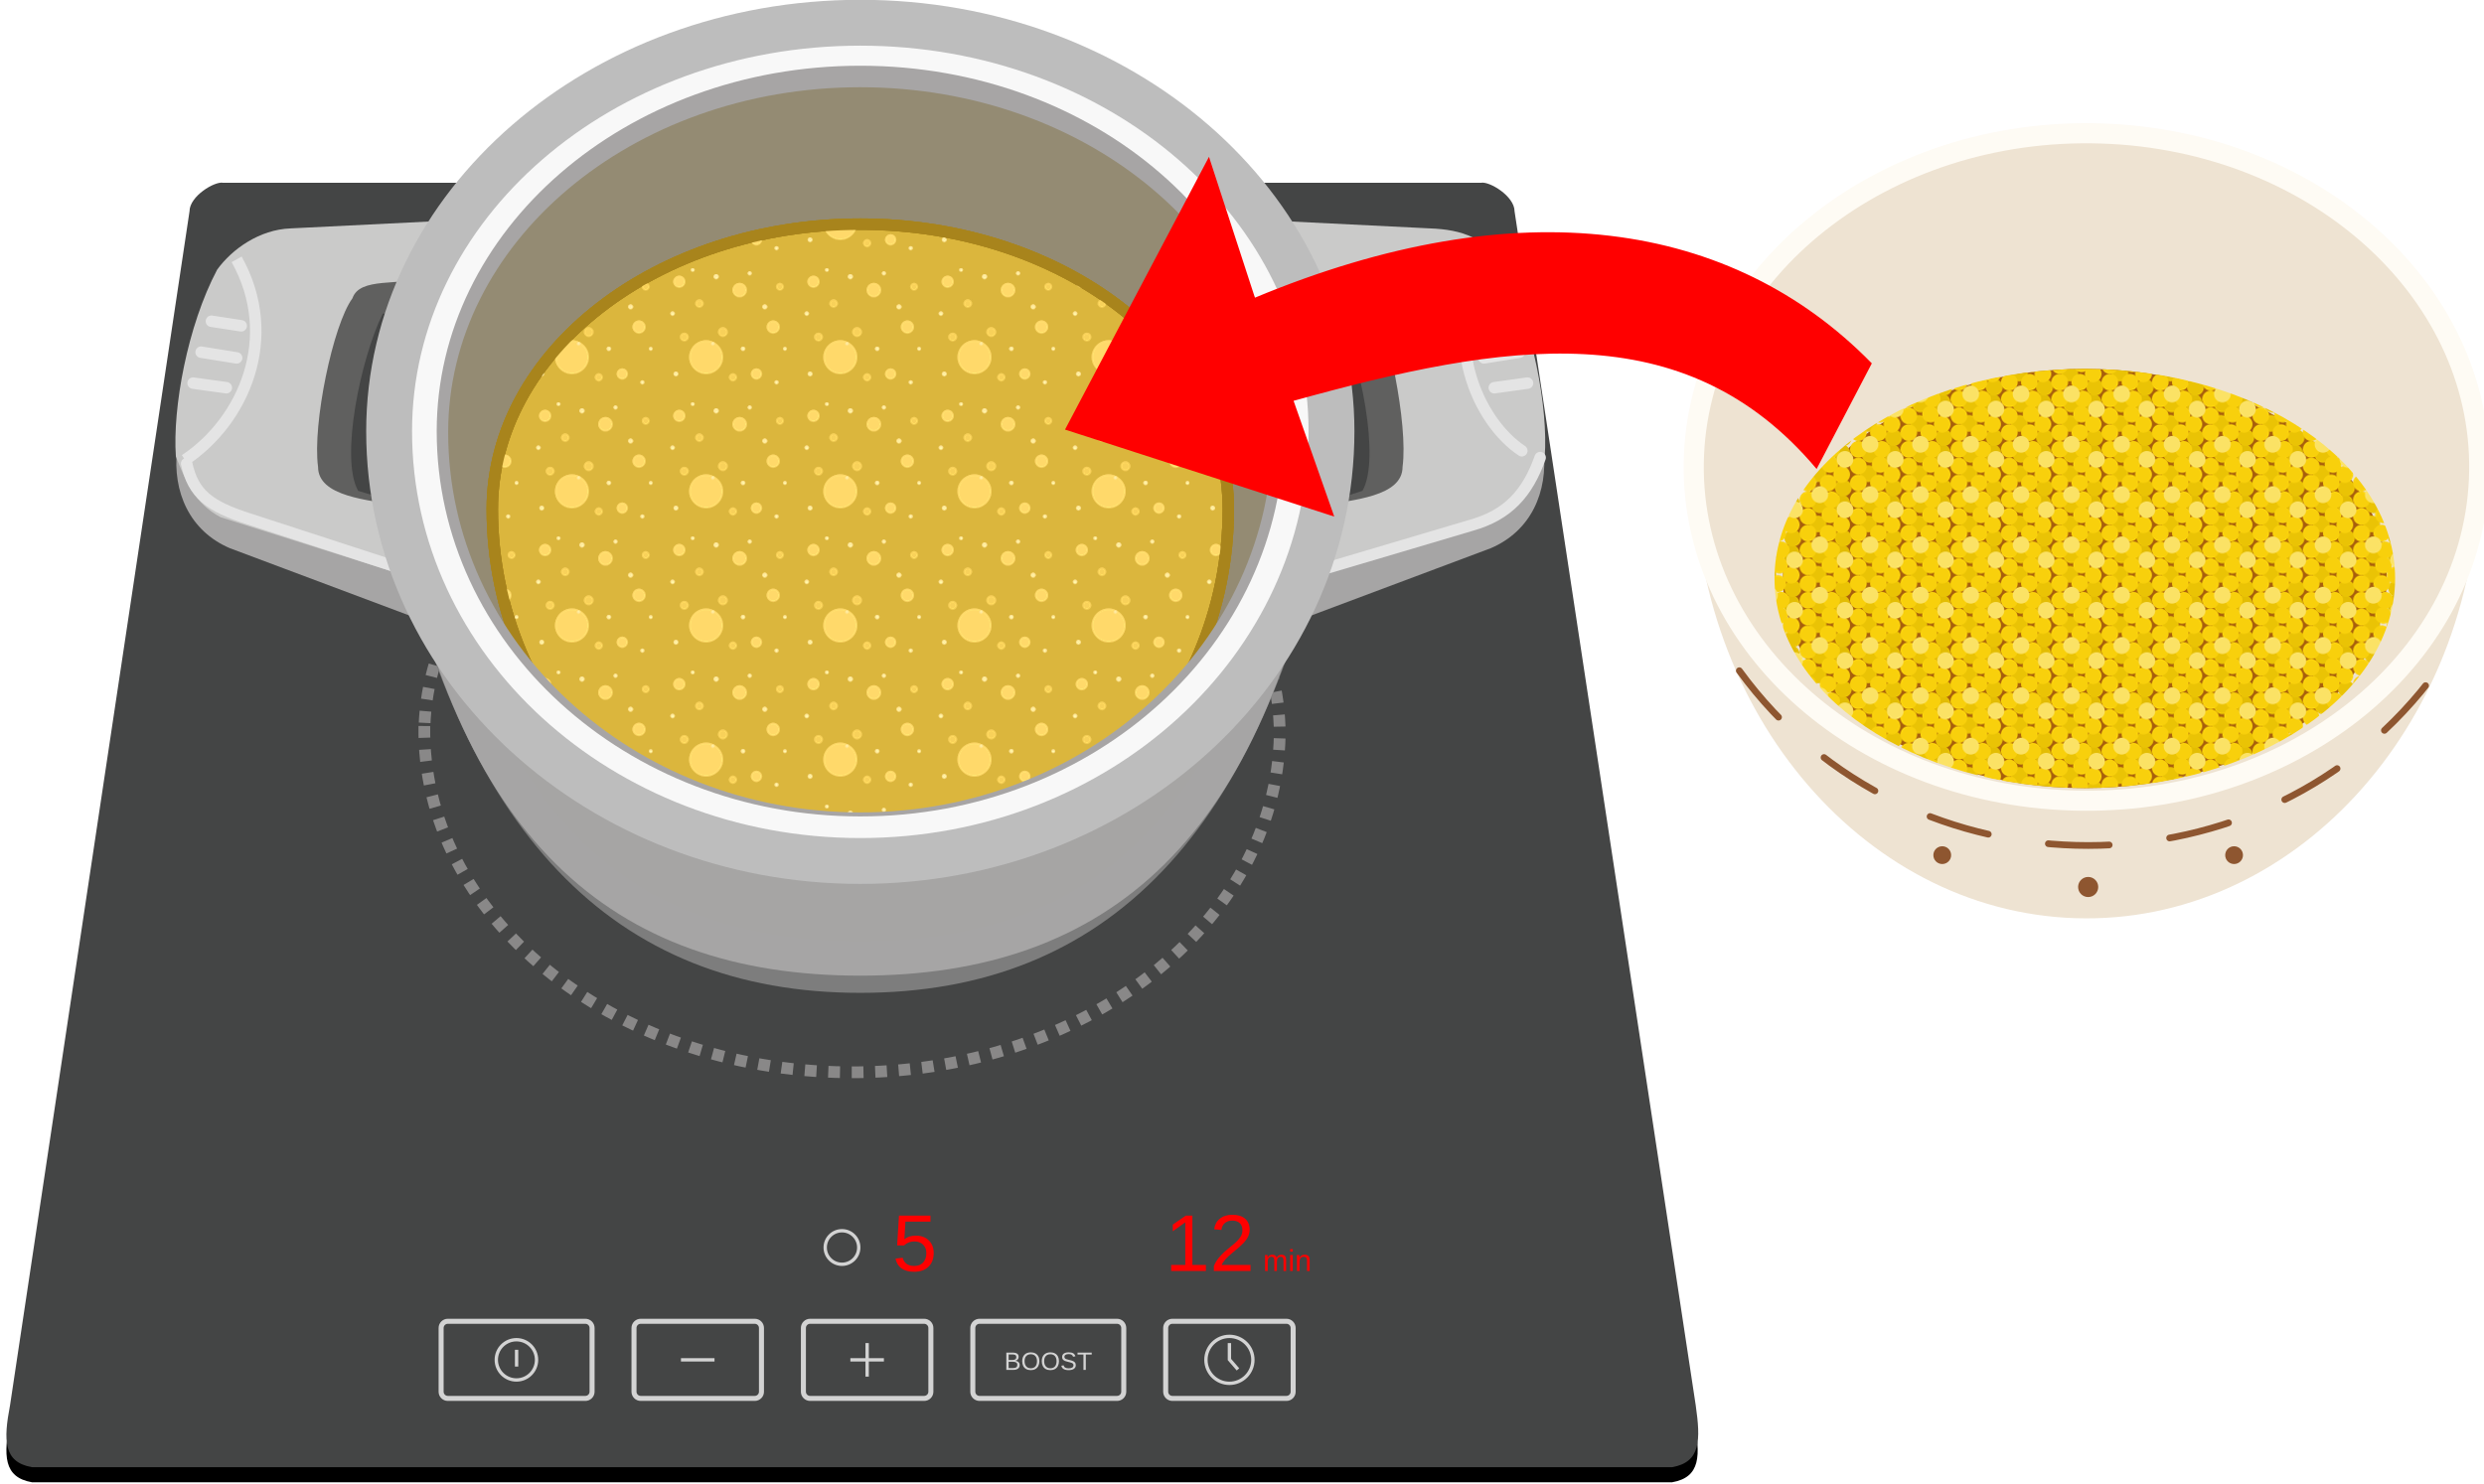
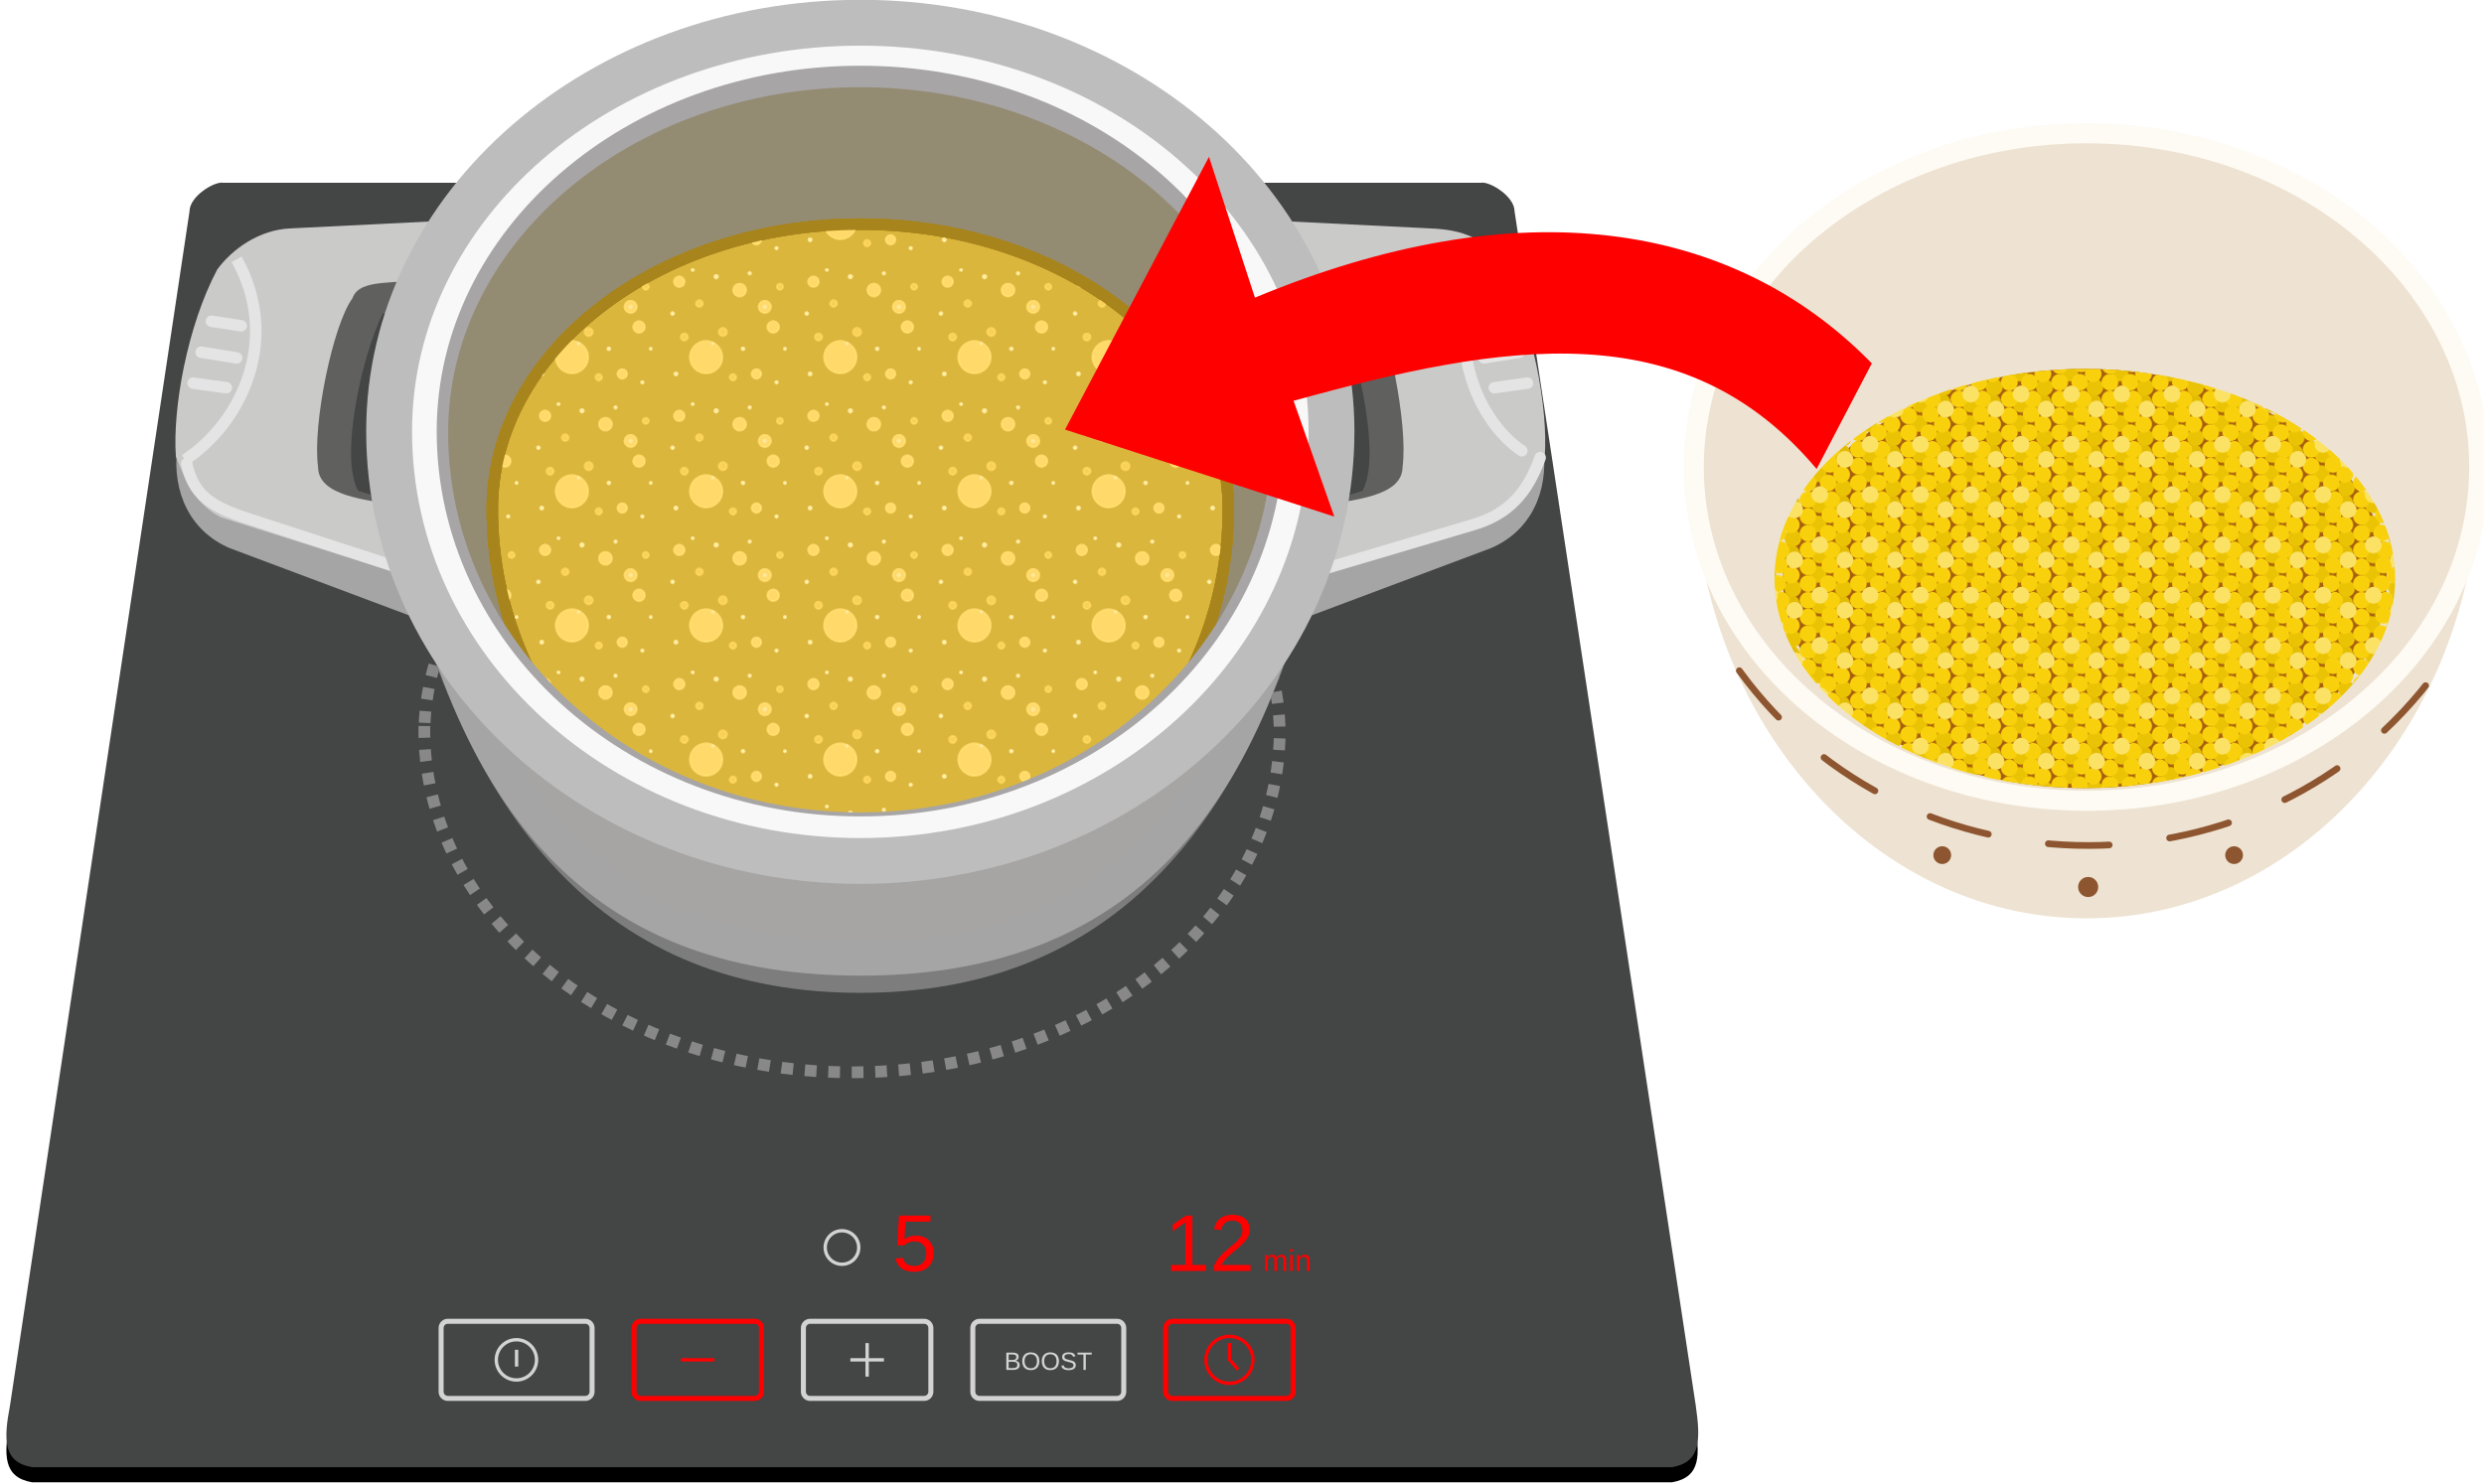
<svg xmlns="http://www.w3.org/2000/svg" viewBox="7 7 1481 885">
  <defs>
    <pattern id="seeds" width="30" height="30" patternUnits="userSpaceOnUse">
      <circle cx="12" cy="8" r="5" fill="#eac305ff" />
      <circle cx="25" cy="7" r="5" fill="#e3bd03ff" />
      <circle cx="11" cy="19.5" r="5" fill="#eac305ff" />
      <circle cx="26" cy="28" r="5" fill="#eac305ff" />
      <circle cx="-4" cy="28" r="5" fill="#eac305ff" />
      <circle cx="26" cy="-2" r="5" fill="#eac305ff" />
      <circle cx="-4" cy="-2" r="5" fill="#eac305ff" />
      <circle cx="5" cy="5" r="5" fill="#f8d00cff" />
      <circle cx="19" cy="5" r="5" fill="#f8d00cff" />
      <circle cx="18" cy="14" r="5" fill="#f8d00cff" />
      <circle cx="5" cy="15" r="5" fill="#f8d00cff" />
      <circle cx="5" cy="25" r="5" fill="#f8d00cff" />
      <circle cx="17" cy="25" r="5" fill="#f8d00cff" />
      <circle cx="25" cy="20" r="5" fill="#f8d00cff" />
      <circle cx="12" cy="2" r="5" fill="#fbe265ff" />
      <circle cx="12" cy="32" r="5" fill="#fbe265ff" />
      <circle cx="27" cy="11" r="5" fill="#fbe265ff" />
      <circle cx="-3" cy="11" r="5" fill="#fbe265ff" />
    </pattern>
    <pattern id="bubbles" x="0" y="0" width="80" height="80" patternUnits="userSpaceOnUse">
      <circle cx="28" cy="60" r="10" fill="#FFD96A">
        <animate attributeName="cy" values="60;52;60" dur="1.4s" repeatCount="indefinite" />
        <animate attributeName="r" values="2;8;2" dur="2s" repeatCount="indefinite" />
      </circle>
-       <circle cx="63" cy="30" r="1.3" fill="#FFD96A">
+       <circle cx="63" cy="30" r="4" fill="#FFD96A">
        <animate attributeName="cy" values="60;52;60" dur="1.4s" repeatCount="indefinite" />
-         <animate attributeName="r" values="4;5;4" dur="0.5s" repeatCount="indefinite" />
+         <animate attributeName="r" values="4;6;4" dur="0.5s" repeatCount="indefinite" />
      </circle>
      <circle cx="12" cy="15" r="3.5" fill="#FFD96A" />
      <circle cx="48" cy="20" r="4.2" fill="#FFD96A" />
      <circle cx="68" cy="42" r="3.8" fill="#FFD96A" />
      <circle cx="28" cy="60" r="4.5" fill="#FFD96A" />
      <circle cx="58" cy="70" r="3.2" fill="#FFD96A" />
      <circle cx="24" cy="28" r="2.4" fill="#F8D15A" />
      <circle cx="38" cy="45" r="2.8" fill="#F8D15A" />
      <circle cx="72" cy="18" r="2.2" fill="#F8D15A" />
      <circle cx="15" cy="48" r="2.5" fill="#F8D15A" />
      <circle cx="44" cy="72" r="2.3" fill="#F8D15A" />
      <circle cx="8" cy="34" r="1.2" fill="#FFE79B" />
      <circle cx="20" cy="8" r="1.0" fill="#FFE79B" />
      <circle cx="34" cy="12" r="1.4" fill="#FFE79B" />
      <circle cx="54" cy="10" r="1.1" fill="#FFE79B" />
      <circle cx="63" cy="30" r="1.3" fill="#FFE79B" />
      <circle cx="75" cy="55" r="1.0" fill="#FFE79B" />
      <circle cx="50" cy="55" r="1.2" fill="#FFE79B" />
      <circle cx="32" cy="52" r="1.0" fill="#FFE79B" />
      <circle cx="10" cy="70" r="1.3" fill="#FFE79B" />
      <circle cx="70" cy="75" r="1.1" fill="#FFE79B" />
    </pattern>
  </defs>
  <g name="vitro">
    <path name="ceramic_hob_border" d="M13 854L1017 854C1021 875 1021 888 1004 891L26 891C9 888 9 875 13 854" fill="#000000ff" stroke="#484848ff" stroke-width="0" stroke-linecap="butt" stroke-linejoin="miter" stroke-dasharray="" />
    <path name="ceramic_hob_foreground" d="M13 845L120 133C120 124 135 115 140 116L890 116C895 115 910 124 910 133L1018 845C1021 866 1021 879 1004 882L26 882C9 879 9 866 13 845" fill="#444545ff" stroke="#484848ff" stroke-width="0" stroke-linecap="butt" stroke-linejoin="miter" stroke-dasharray="" />
    <path name="center" d="M260 440A5 4 0 0 0 770 445 4 3 0 0 0 260 445.1" fill="#00000000" stroke="#898888ff" stroke-width="7" stroke-linecap="butt" stroke-linejoin="miter" stroke-dasharray="7" />
    <g name="buttons">
      <rect name="button_power_1" x="270" y="795" width="90" height="46" rx="4" ry="4" fill="#00000000" stroke="#d3d3d3ff" stroke-width="3" stroke-linecap="butt" stroke-linejoin="miter" stroke-dasharray="" />
      <circle name="button_power_2" cx="314.9" cy="818" r="12" fill="#00000000" stroke="#d3d3d3ff" stroke-width="2" stroke-linecap="butt" stroke-dasharray="" />
      <line name="button_power_3" x1="315" y1="812" x2="315" y2="822" stroke="#d3d3d3ff" stroke-width="2" stroke-linecap="butt" stroke-dasharray="" />
-       <rect name="button_minus_1" x="385" y="795" width="76" height="46" rx="4" ry="4" fill="#00000000" stroke="#d3d3d3ff" stroke-width="3" stroke-linecap="butt" stroke-linejoin="miter" stroke-dasharray="" />
-       <line name="button_minus_2" x1="413" y1="818" x2="433" y2="818" stroke="#d3d3d3ff" stroke-width="2" stroke-linecap="butt" stroke-dasharray="" />
+       <rect name="button_minus_1" x="385" y="795" width="76" height="46" rx="4" ry="4" fill="#00000000" stroke="#ff0000ff" stroke-width="3" stroke-linecap="butt" stroke-linejoin="miter" stroke-dasharray="" />
+       <line name="button_minus_2" x1="413" y1="818" x2="433" y2="818" stroke="#ff0000ff" stroke-width="2" stroke-linecap="butt" stroke-dasharray="" />
      <rect name="button_plus_1" x="486" y="795" width="76" height="46" rx="4" ry="4" fill="#00000000" stroke="#d3d3d3ff" stroke-width="3" stroke-linecap="butt" stroke-linejoin="miter" stroke-dasharray="" />
      <line name="button_plus_horizontal" x1="514" y1="818" x2="534" y2="818" stroke="#d3d3d3ff" stroke-width="2" stroke-linecap="butt" stroke-dasharray="" />
      <line name="button_plus_vertical" x1="524" y1="808" x2="524" y2="828" stroke="#d3d3d3ff" stroke-width="2" stroke-linecap="butt" stroke-dasharray="" />
      <rect name="button_boost_1" x="587" y="795" width="90" height="46" rx="4" ry="4" fill="#00000000" stroke="#d3d3d3ff" stroke-width="3" stroke-linecap="butt" stroke-linejoin="miter" stroke-dasharray="" />
      <text name="button_boost_2" x="632" y="824" font-size="15" font-family="Arial" fill="#d3d3d3ff" text-anchor="middle" stroke="#d3d3d3ff" stroke-width="0" stroke-linecap="butt" stroke-linejoin="miter" stroke-dasharray="">
        BOOST
      </text>
-       <rect name="button_timer_1" x="702" y="795" width="76" height="46" rx="4" ry="4" fill="#00000000" stroke="#d3d3d3ff" stroke-width="3" stroke-linecap="butt" stroke-linejoin="miter" stroke-dasharray="" />
-       <circle name="button_time_2" cx="740" cy="818" r="14" fill="#00000000" stroke="#d3d3d3ff" stroke-width="2" stroke-linecap="butt" stroke-dasharray="" />
-       <path name="button_time_3" d="M740 808L740 817.8 745.1 823.7" fill="#00000000" stroke="#d3d3d3ff" stroke-width="2" stroke-linecap="butt" stroke-linejoin="miter" stroke-dasharray="" />
+       <rect name="button_timer_1" x="702" y="795" width="76" height="46" rx="4" ry="4" fill="#00000000" stroke="#ff0000ff" stroke-width="3" stroke-linecap="butt" stroke-linejoin="miter" stroke-dasharray="" />
+       <circle name="button_time_2" cx="740" cy="818" r="14" fill="#00000000" stroke="#ff0000ff" stroke-width="2" stroke-linecap="butt" stroke-dasharray="" />
+       <path name="button_time_3" d="M740 808L740 817.8 745.1 823.7" fill="#00000000" stroke="#ff0000ff" stroke-width="2" stroke-linecap="butt" stroke-linejoin="miter" stroke-dasharray="" />
    </g>
    <g name="displays">
      <circle name="fire" cx="509" cy="751" r="10" fill="#00000000" stroke="#d3d3d3ff" stroke-width="2" stroke-linecap="butt" stroke-dasharray="" />
      <text name="fire_level" x="539" y="765" font-size="48" font-family="Arial" fill="#ff0000ff" text-anchor="start" stroke="#d3d3d3ff" stroke-width="0" stroke-linecap="butt" stroke-linejoin="miter" stroke-dasharray="">
        5
      </text>
      <text name="timer_time" x="755" y="765" font-size="48" font-family="Arial" fill="#ff0000ff" text-anchor="end" stroke="#d3d3d3ff" stroke-width="0" stroke-linecap="butt" stroke-linejoin="miter" stroke-dasharray="">
        12
      </text>
      <text name="timer_units" x="760" y="765" font-size="18" font-family="Arial" fill="#ff0000ff" text-anchor="start" stroke="#d3d3d3ff" stroke-width="0" stroke-linecap="butt" stroke-linejoin="miter" stroke-dasharray="">
        min
      </text>
    </g>
  </g>
  <g name="stewpan">
    <g name="left_handler">
      <path name="inside" d="M249.255 193.114L249.255 168.507 204.141 170.557 185.687 299.059 235.584 313.414 237.498 304.869 220.547 299.743C209.609 280.604 221.911 221.138 235.174 194.069Z" fill="#60605fff" stroke="#7d7d7d00" stroke-width="13.671" stroke-linecap="butt" stroke-linejoin="miter" stroke-dasharray="" />
      <path name="base" d="M253.356 374.931L143.991 333.919C120.068 323.666 109.816 300.426 112.549 275.136L239.685 346.224" fill="#a6a5a5ff" stroke="#7d7d7d00" stroke-width="13.671" stroke-linecap="butt" stroke-linejoin="miter" stroke-dasharray="" />
      <path name="big_foreground" d="M262.925 139.115L180.219 143.214C161.763 143.9 145.36 155.519 136.472 167.821 118.7 201.314 109.816 250.529 111.866 279.237 117.333 292.908 122.801 307.263 138.523 315.463L246.521 349.639V308.629C226.014 305.21 196.622 303.16 196.622 285.389 193.205 260.098 205.509 200.631 217.129 184.91 221.503 172.061 244.675 177.597 263.541 172.265" fill="#cacac9ff" stroke="#7d7d7d00" stroke-width="13.671" stroke-linecap="butt" stroke-linejoin="miter" stroke-dasharray="" />
      <path name="curve_1" d="M148.09 161.669C174.067 208.149 152.193 258.049 117.333 281.288" fill="#60605f00" stroke="#e4e4e4ff" stroke-width="6.835" stroke-linecap="butt" stroke-linejoin="miter" stroke-dasharray="" />
      <path name="curve_2" d="M118.29 283.475C122.187 301.589 131.824 308.97 155.474 316.49L242.761 344.925" fill="#60605f00" stroke="#e4e4e4ff" stroke-width="6.835" stroke-linecap="round" stroke-linejoin="miter" stroke-dasharray="" />
      <line name="line_1" x1="133.055" y1="198.581" x2="150.827" y2="201.314" stroke="#e4e4e4ff" stroke-width="6.835" stroke-linecap="round" stroke-dasharray="" />
      <line name="line_2" x1="126.903" y1="217.035" x2="148.09" y2="220.453" stroke="#e4e4e4ff" stroke-width="6.835" stroke-linecap="round" stroke-dasharray="" />
      <line name="line_3" x1="122.119" y1="235.49" x2="141.94" y2="238.227" stroke="#e4e4e4ff" stroke-width="6.835" stroke-linecap="round" stroke-dasharray="" />
    </g>
    <g name="right_handler">
      <path name="dark_inside" d="M790.608 193.114L790.608 168.507 832.987 173.29 854.175 299.059 804.279 313.414 802.227 305.21 819.316 299.743C830.252 280.604 817.949 221.138 804.961 193.798Z" fill="#60605fff" stroke="#7d7d7d00" stroke-width="13.671" stroke-linecap="butt" stroke-linejoin="miter" stroke-dasharray="" />
      <path name="base" d="M786.506 374.931L895.87 333.919C919.795 323.666 930.049 300.426 927.313 275.136L800.178 346.224" fill="#a6a5a5ff" stroke="#7d7d7d00" stroke-width="13.671" stroke-linecap="butt" stroke-linejoin="miter" stroke-dasharray="" />
      <path name="big_foreground" d="M776.938 139.115L859.644 143.214C878.1 143.9 894.505 148.683 903.389 167.821 921.161 201.314 930.049 250.529 927.997 279.237 922.529 292.908 917.061 307.263 901.34 315.463L793.342 349.639V308.629C813.848 305.21 843.24 303.16 843.24 285.389 846.656 260.098 834.353 200.631 824.101 182.859 818.631 171.922 795.391 177.391 776.254 172.606" fill="#cacac9ff" stroke="#7d7d7d00" stroke-width="13.671" stroke-linecap="butt" stroke-linejoin="miter" stroke-dasharray="" />
      <path name="curve_1" d="M891.77 161.669C865.796 208.149 887.669 258.049 914.327 275.819" fill="#60605f00" stroke="#e4e4e4ff" stroke-width="6.835" stroke-linecap="round" stroke-linejoin="miter" stroke-dasharray="" />
      <path name="curve_2" d="M925.262 279.919C917.744 301.11 906.124 314.096 884.251 320.248L796.76 346.224" fill="#60605f00" stroke="#e4e4e4ff" stroke-width="6.835" stroke-linecap="round" stroke-linejoin="miter" stroke-dasharray="" />
      <line name="line_1" x1="906.807" y1="198.581" x2="889.036" y2="201.314" stroke="#e4e4e4ff" stroke-width="6.835" stroke-linecap="round" stroke-dasharray="" />
      <line name="line_2" x1="912.959" y1="217.035" x2="891.77" y2="220.453" stroke="#e4e4e4ff" stroke-width="6.835" stroke-linecap="round" stroke-dasharray="" />
      <line name="line_3" x1="917.744" y1="235.49" x2="897.921" y2="238.227" stroke="#e4e4e4ff" stroke-width="6.835" stroke-linecap="round" stroke-dasharray="" />
    </g>
    <path name="base_1" d="M246.521 305.21C287.532 500.018 376.391 592.293 519.932 592.293S752.33 500.018 793.342 305.21" fill="#ffffff00" stroke="#7d7d7dff" stroke-width="13.671" stroke-linecap="butt" stroke-linejoin="miter" stroke-dasharray="" />
    <path name="base_2" d="M253.356 305.21C287.532 500.018 376.391 578.623 519.932 578.623S752.33 500.018 786.506 305.21" fill="#a6a5a4ff" stroke="#a6a5a5ff" stroke-width="20.505" stroke-linecap="butt" stroke-linejoin="miter" stroke-dasharray="" />
    <path name="inside" d="M247.82 269.051C258.551 132.211 372.427 16.763 536.541 29.613S762.651 126.331 792.591 200.085 734.832 511.774 571.264 514.986 293.821 485.047 244.608 267.479" fill="#948b73ff" stroke="#7d7d7d00" stroke-width="13.671" stroke-linecap="butt" stroke-linejoin="miter" stroke-dasharray="" />
    <path name="soup" d="M300.517 310.679A2.735 2.735 0 0 0 739.343 310.679 2.735 2.119 0 0 0 300.517 310.679" fill="#dbb63dff" stroke="#a8841cff" stroke-width="6.835" stroke-linecap="butt" stroke-linejoin="miter" stroke-dasharray="" />
    <path name="bubbles" d="M300.517 310.679A2.735 2.735 0 0 0 739.343 310.679 2.735 2.119 0 0 0 300.517 310.679" fill="url(#bubbles)" stroke="#a8841cff" stroke-width="6.835" stroke-linecap="butt" stroke-linejoin="miter" stroke-dasharray="" />
    <path name="bubbles" d="M300.517 310.679A2.735 2.735 0 0 0 739.343 310.679 2.735 2.119 0 0 0 300.517 310.679" fill="url(#bubbles)" stroke="#a8841cff" stroke-width="6.835" stroke-linecap="butt" stroke-linejoin="miter" stroke-dasharray="" />
    <path name="external_ring_1" d="M266.343 264.882A2.735 2.529 0 0 0 773.52 264.882 2.735 2.305 0 0 0 266.343 264.882" fill="#ffffff00" stroke="#a7a5a5ff" stroke-width="15.721" stroke-linecap="butt" stroke-linejoin="miter" stroke-dasharray="" />
    <path name="external_ring_2" d="M259.508 264.2A2.735 2.495 0 0 0 780.356 264.2 2.735 2.372 0 0 0 259.508 264.2" fill="#ffffff00" stroke="#f8f8f8ff" stroke-width="15.721" stroke-linecap="butt" stroke-linejoin="miter" stroke-dasharray="" />
    <path name="external_ring_3" d="M239.001 264.2A2.735 2.495 0 0 0 800.861 264.2 2.735 2.372 0 0 0 239.001 264.2" fill="#ffffff00" stroke="#bdbdbdff" stroke-width="27.341" stroke-linecap="butt" stroke-linejoin="miter" stroke-dasharray="" />
  </g>
  <g name="cuenco">
    <path name="bowl" d="M1017 278L1017 278A4 4.6 0 0 0 1485 293 4 3.4 0 0 0 1017 278" fill="#eee3d2ff" stroke="#188de800" stroke-width="12" stroke-linecap="butt" stroke-linejoin="miter" stroke-dasharray="" />
    <path name="ring" d="M1017 278A4 3.4 0 0 0 1485 293 4 3.4 0 0 0 1017 278" fill="#2ca0fd00" stroke="#fefbf4ff" stroke-width="12" stroke-linecap="butt" stroke-linejoin="miter" stroke-dasharray="" />
    <path name="drawing_line" d="M1044 407C1145 546 1359 546 1460 407" fill="#eee3d200" stroke="#8e5630ff" stroke-width="4" stroke-linecap="round" stroke-linejoin="miter" stroke-dasharray="36.3" />
    <circle name="drawing_left_point" cx="1165" cy="517" r="5.3" fill="#8e5630ff" stroke="#8e563000" stroke-width="0" stroke-linecap="round" stroke-dasharray="" />
    <circle name="drawing_center_point" cx="1252" cy="536" r="6" fill="#8e5630ff" stroke="#8e563000" stroke-width="0" stroke-linecap="round" stroke-dasharray="" />
    <circle name="drawing_right_point" cx="1339" cy="517" r="5.3" fill="#8e5630ff" stroke="#8e563000" stroke-width="0" stroke-linecap="round" stroke-dasharray="" />
    <g name="SOUP">
      <ellipse cx="1250" cy="352" rx="180" ry="125" fill="#A85F0C" />
      <ellipse cx="1250" cy="352" rx="185" ry="125" fill="url(#seeds)" />
    </g>
  </g>
  <path name="red_arrow" d="M1122.4 223.8C1039.8 139.5 913.1 119.2 754.9 185.2L727.7 101.8 642.7 262.9 801.7 314.3 777.6 245.7C904.2 210.6 1011.3 192.9 1090 285.8Z" fill="#ff0000ff" stroke="#ff0000ff" stroke-width="1" stroke-linecap="butt" stroke-linejoin="miter" stroke-dasharray="" />
</svg>
